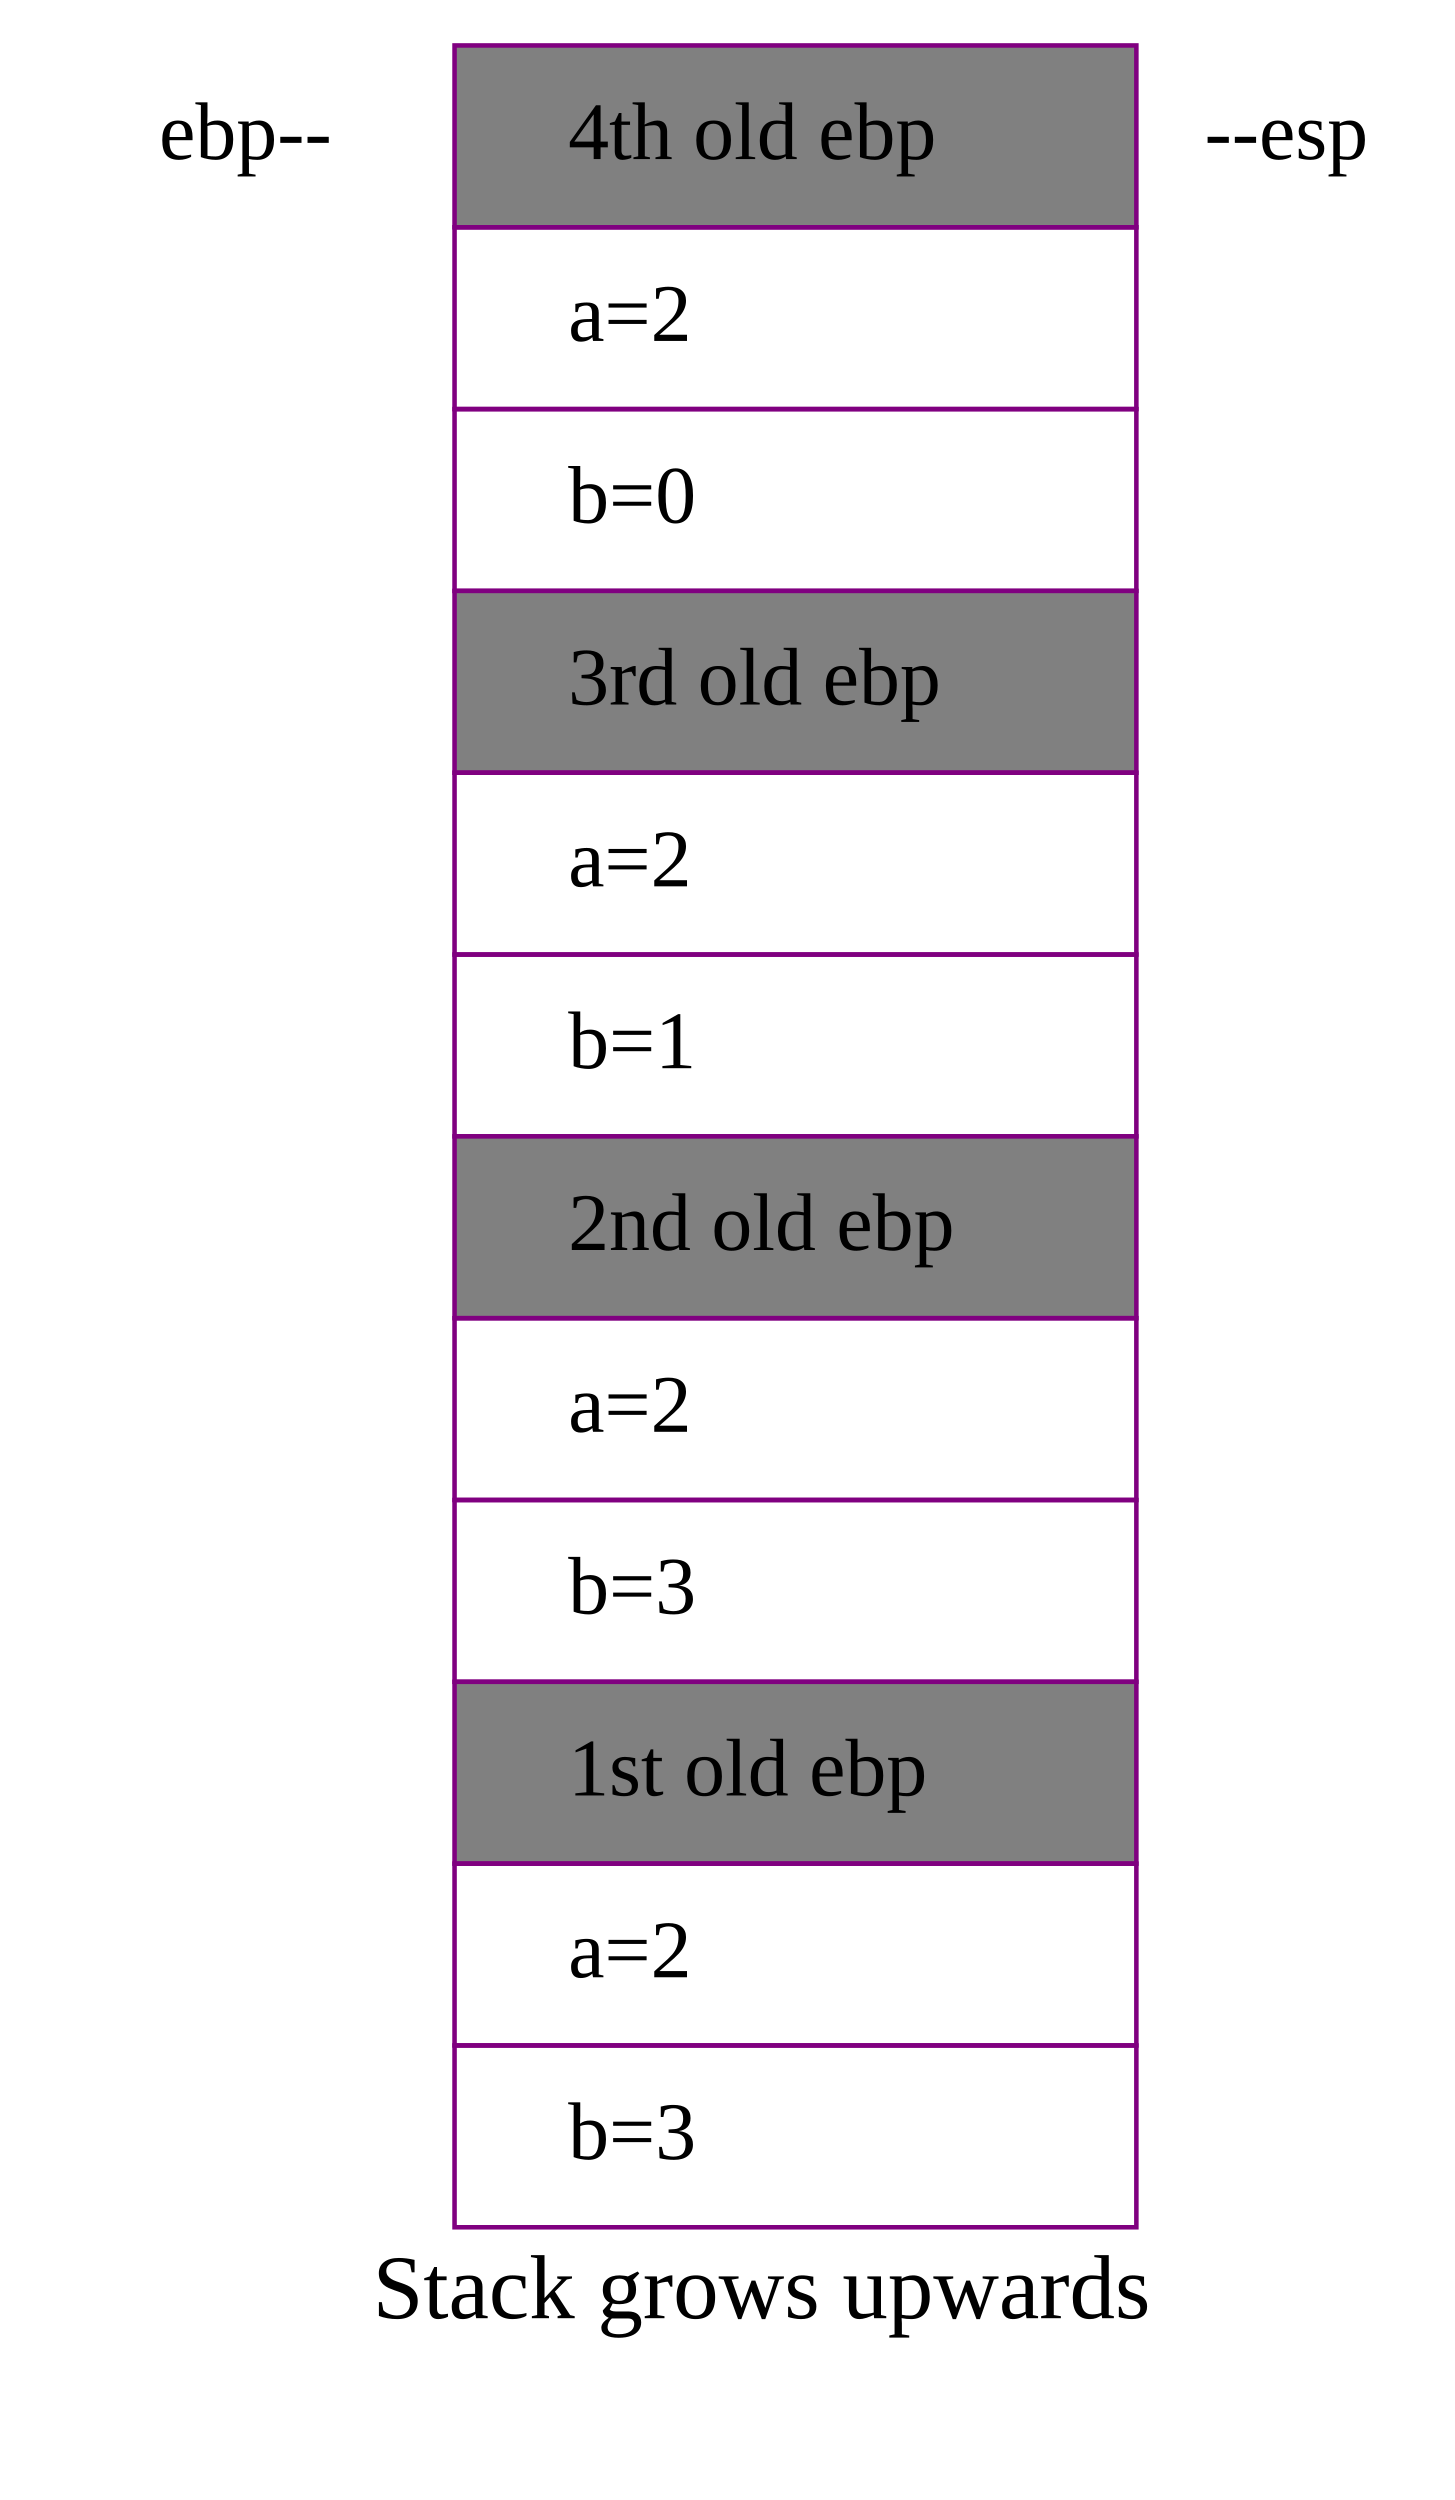
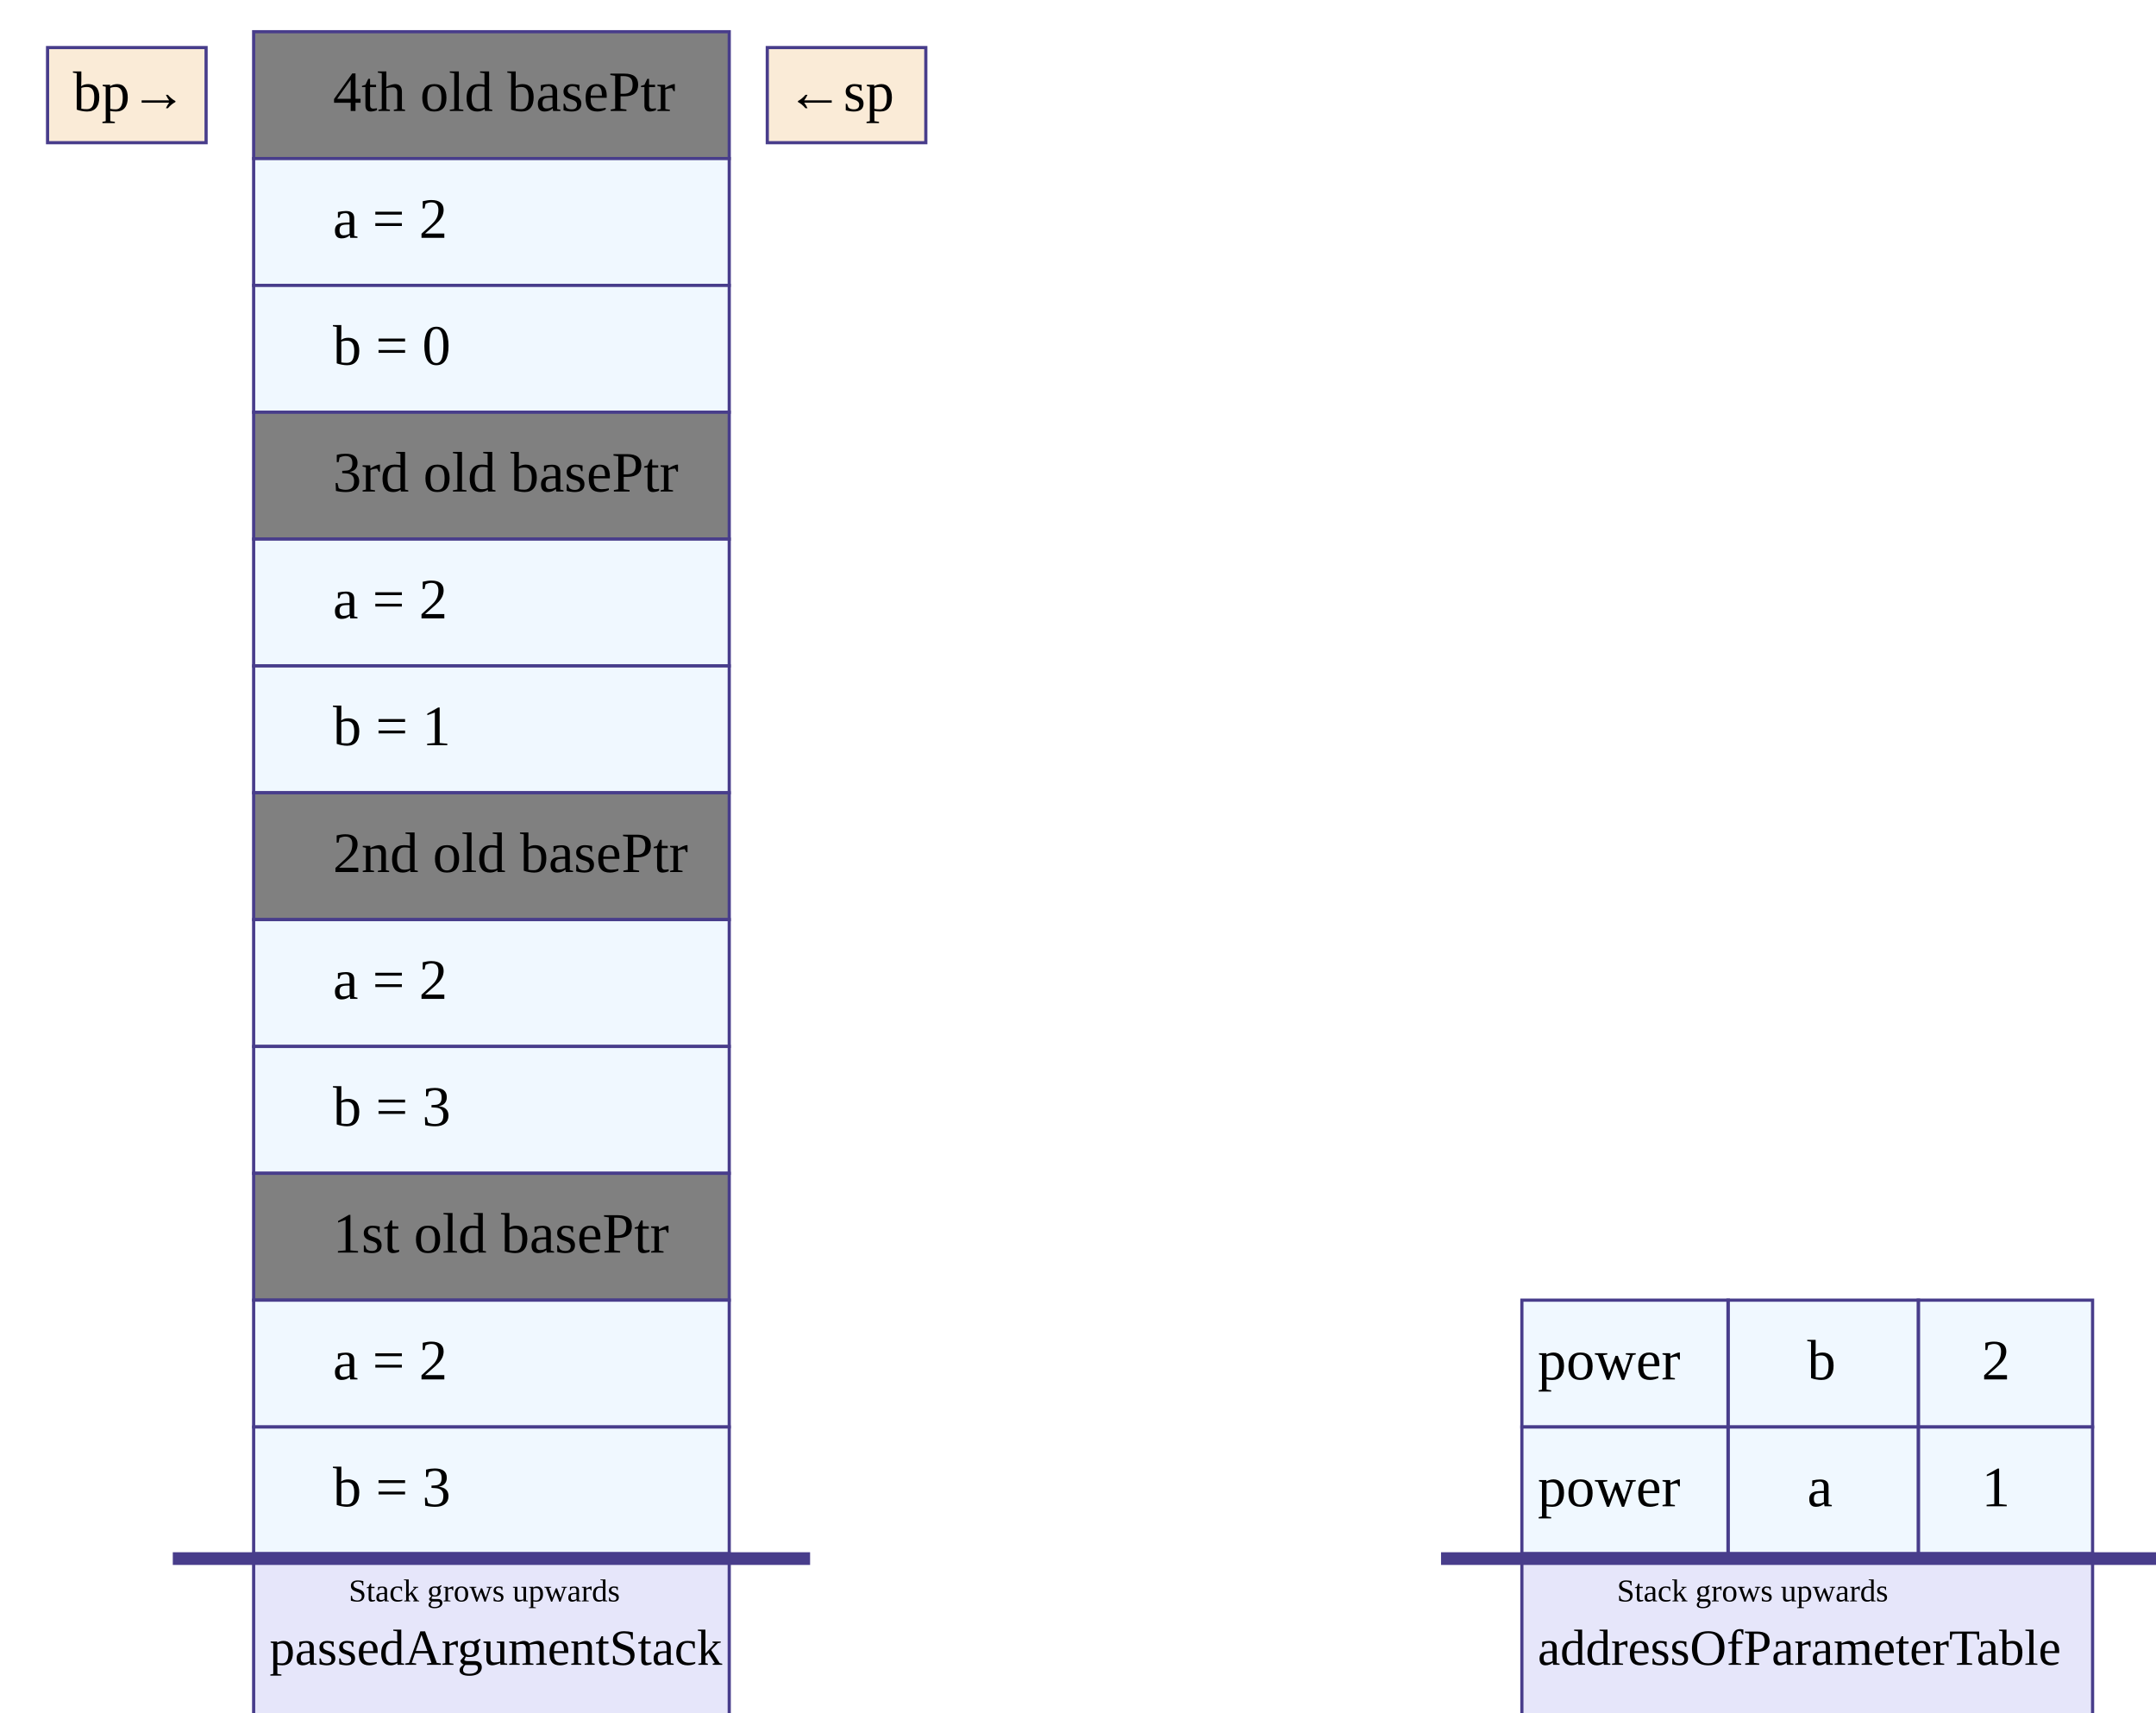
- <svg xmlns="http://www.w3.org/2000/svg" width="320" height="550">
-   <text x="35" y="35" font-size="18">ebp--</text>
-   <text x="265" y="35" font-size="18">--esp</text>
-   <rect x="100" y="10" width="150" height="40" stroke="purple" fill="gray" />
-   <text x="125" y="35" font-size="18">4th old ebp</text>
-   <rect x="100" y="50" width="150" height="40" stroke="purple" fill="none" />
-   <text x="125" y="75" font-size="18">a=2</text>
-   <rect x="100" y="90" width="150" height="40" stroke="purple" fill="none" />
-   <text x="125" y="115" font-size="18">b=0</text>
-   <rect x="100" y="130" width="150" height="40" stroke="purple" fill="gray" />
-   <text x="125" y="155" font-size="18">3rd old ebp</text>
-   <rect x="100" y="170" width="150" height="40" stroke="purple" fill="none" />
-   <text x="125" y="195" font-size="18">a=2</text>
-   <rect x="100" y="210" width="150" height="40" stroke="purple" fill="none" />
-   <text x="125" y="235" font-size="18">b=1</text>
-   <rect x="100" y="250" width="150" height="40" stroke="purple" fill="gray" />
-   <text x="125" y="275" font-size="18">2nd old ebp</text>
-   <rect x="100" y="290" width="150" height="40" stroke="purple" fill="none" />
-   <text x="125" y="315" font-size="18">a=2</text>
-   <rect x="100" y="330" width="150" height="40" stroke="purple" fill="none" />
-   <text x="125" y="355" font-size="18">b=3</text>
-   <rect x="100" y="370" width="150" height="40" stroke="purple" fill="gray" />
-   <text x="125" y="395" font-size="18">1st old ebp</text>
-   <rect x="100" y="410" width="150" height="40" stroke="purple" fill="none" />
-   <text x="125" y="435" font-size="18">a=2</text>
-   <rect x="100" y="450" width="150" height="40" stroke="purple" fill="none" />
-   <text x="125" y="475" font-size="18">b=3</text>
-   <text x="82" y="510" font-size="20">Stack grows upwards</text>
+ <svg xmlns="http://www.w3.org/2000/svg" width="680" height="540">
+   <rect x="15" y="15" width="50" height="30" stroke="darkslateblue" fill="antiquewhite" />
+   <text x="23" y="35" font-size="18">bp→</text>
+   <rect x="242" y="15" width="50" height="30" stroke="darkslateblue" fill="antiquewhite" />
+   <text x="248" y="35" font-size="18">←sp</text>
+   <rect x="80" y="10" width="150" height="40" stroke="darkslateblue" fill="gray" />
+   <text x="105" y="35" font-size="18">4th old basePtr</text>
+   <rect x="80" y="50" width="150" height="40" stroke="darkslateblue" fill="aliceblue" />
+   <text x="105" y="75" font-size="18">a = 2</text>
+   <rect x="80" y="90" width="150" height="40" stroke="darkslateblue" fill="aliceblue" />
+   <text x="105" y="115" font-size="18">b = 0</text>
+   <rect x="80" y="130" width="150" height="40" stroke="darkslateblue" fill="gray" />
+   <text x="105" y="155" font-size="18">3rd old basePtr</text>
+   <rect x="80" y="170" width="150" height="40" stroke="darkslateblue" fill="aliceblue" />
+   <text x="105" y="195" font-size="18">a = 2</text>
+   <rect x="80" y="210" width="150" height="40" stroke="darkslateblue" fill="aliceblue" />
+   <text x="105" y="235" font-size="18">b = 1</text>
+   <rect x="80" y="250" width="150" height="40" stroke="darkslateblue" fill="gray" />
+   <text x="105" y="275" font-size="18">2nd old basePtr</text>
+   <rect x="80" y="290" width="150" height="40" stroke="darkslateblue" fill="aliceblue" />
+   <text x="105" y="315" font-size="18">a = 2</text>
+   <rect x="80" y="330" width="150" height="40" stroke="darkslateblue" fill="aliceblue" />
+   <text x="105" y="355" font-size="18">b = 3</text>
+   <rect x="80" y="370" width="150" height="40" stroke="darkslateblue" fill="gray" />
+   <text x="105" y="395" font-size="18">1st old basePtr</text>
+   <rect x="80" y="410" width="150" height="40" stroke="darkslateblue" fill="aliceblue" />
+   <text x="105" y="435" font-size="18">a = 2</text>
+   <rect x="80" y="450" width="150" height="40" stroke="darkslateblue" fill="aliceblue" />
+   <text x="105" y="475" font-size="18">b = 3</text>
+   <rect x="80" y="490" width="150" height="80" stroke="darkslateblue" fill="lavender" />
+   <rect x="55" y="490" width="200" height="3" stroke="darkslateblue" fill="darkslateblue" />
+   <text x="110" y="505" font-size="10">Stack grows upwards</text>
+   <text x="85" y="525" font-size="16">passedArgumentStack</text>
+   <rect x="480" y="410" width="180" height="40" stroke="darkslateblue" fill="aliceblue" />
+   <text x="485" y="435" font-size="18">power</text>
+   <text x="570" y="435" font-size="18">b</text>
+   <text x="625" y="435" font-size="18">2</text>
+   <rect x="480" y="450" width="180" height="40" stroke="darkslateblue" fill="aliceblue" />
+   <text x="485" y="475" font-size="18">power</text>
+   <text x="570" y="475" font-size="18">a</text>
+   <text x="625" y="475" font-size="18">1</text>
+   <rect x="480" y="490" width="180" height="80" stroke="darkslateblue" fill="lavender" />
+   <rect x="455" y="490" width="230" height="3" stroke="darkslateblue" fill="darkslateblue" />
+   <rect x="545" y="410" width="0.1" height="80" stroke="darkslateblue" fill="lavender" />
+   <rect x="605" y="410" width="0.1" height="80" stroke="darkslateblue" fill="lavender" />
+   <text x="510" y="505" font-size="10">Stack grows upwards</text>
+   <text x="485" y="525" font-size="16">addressOfParameterTable</text>
</svg>
